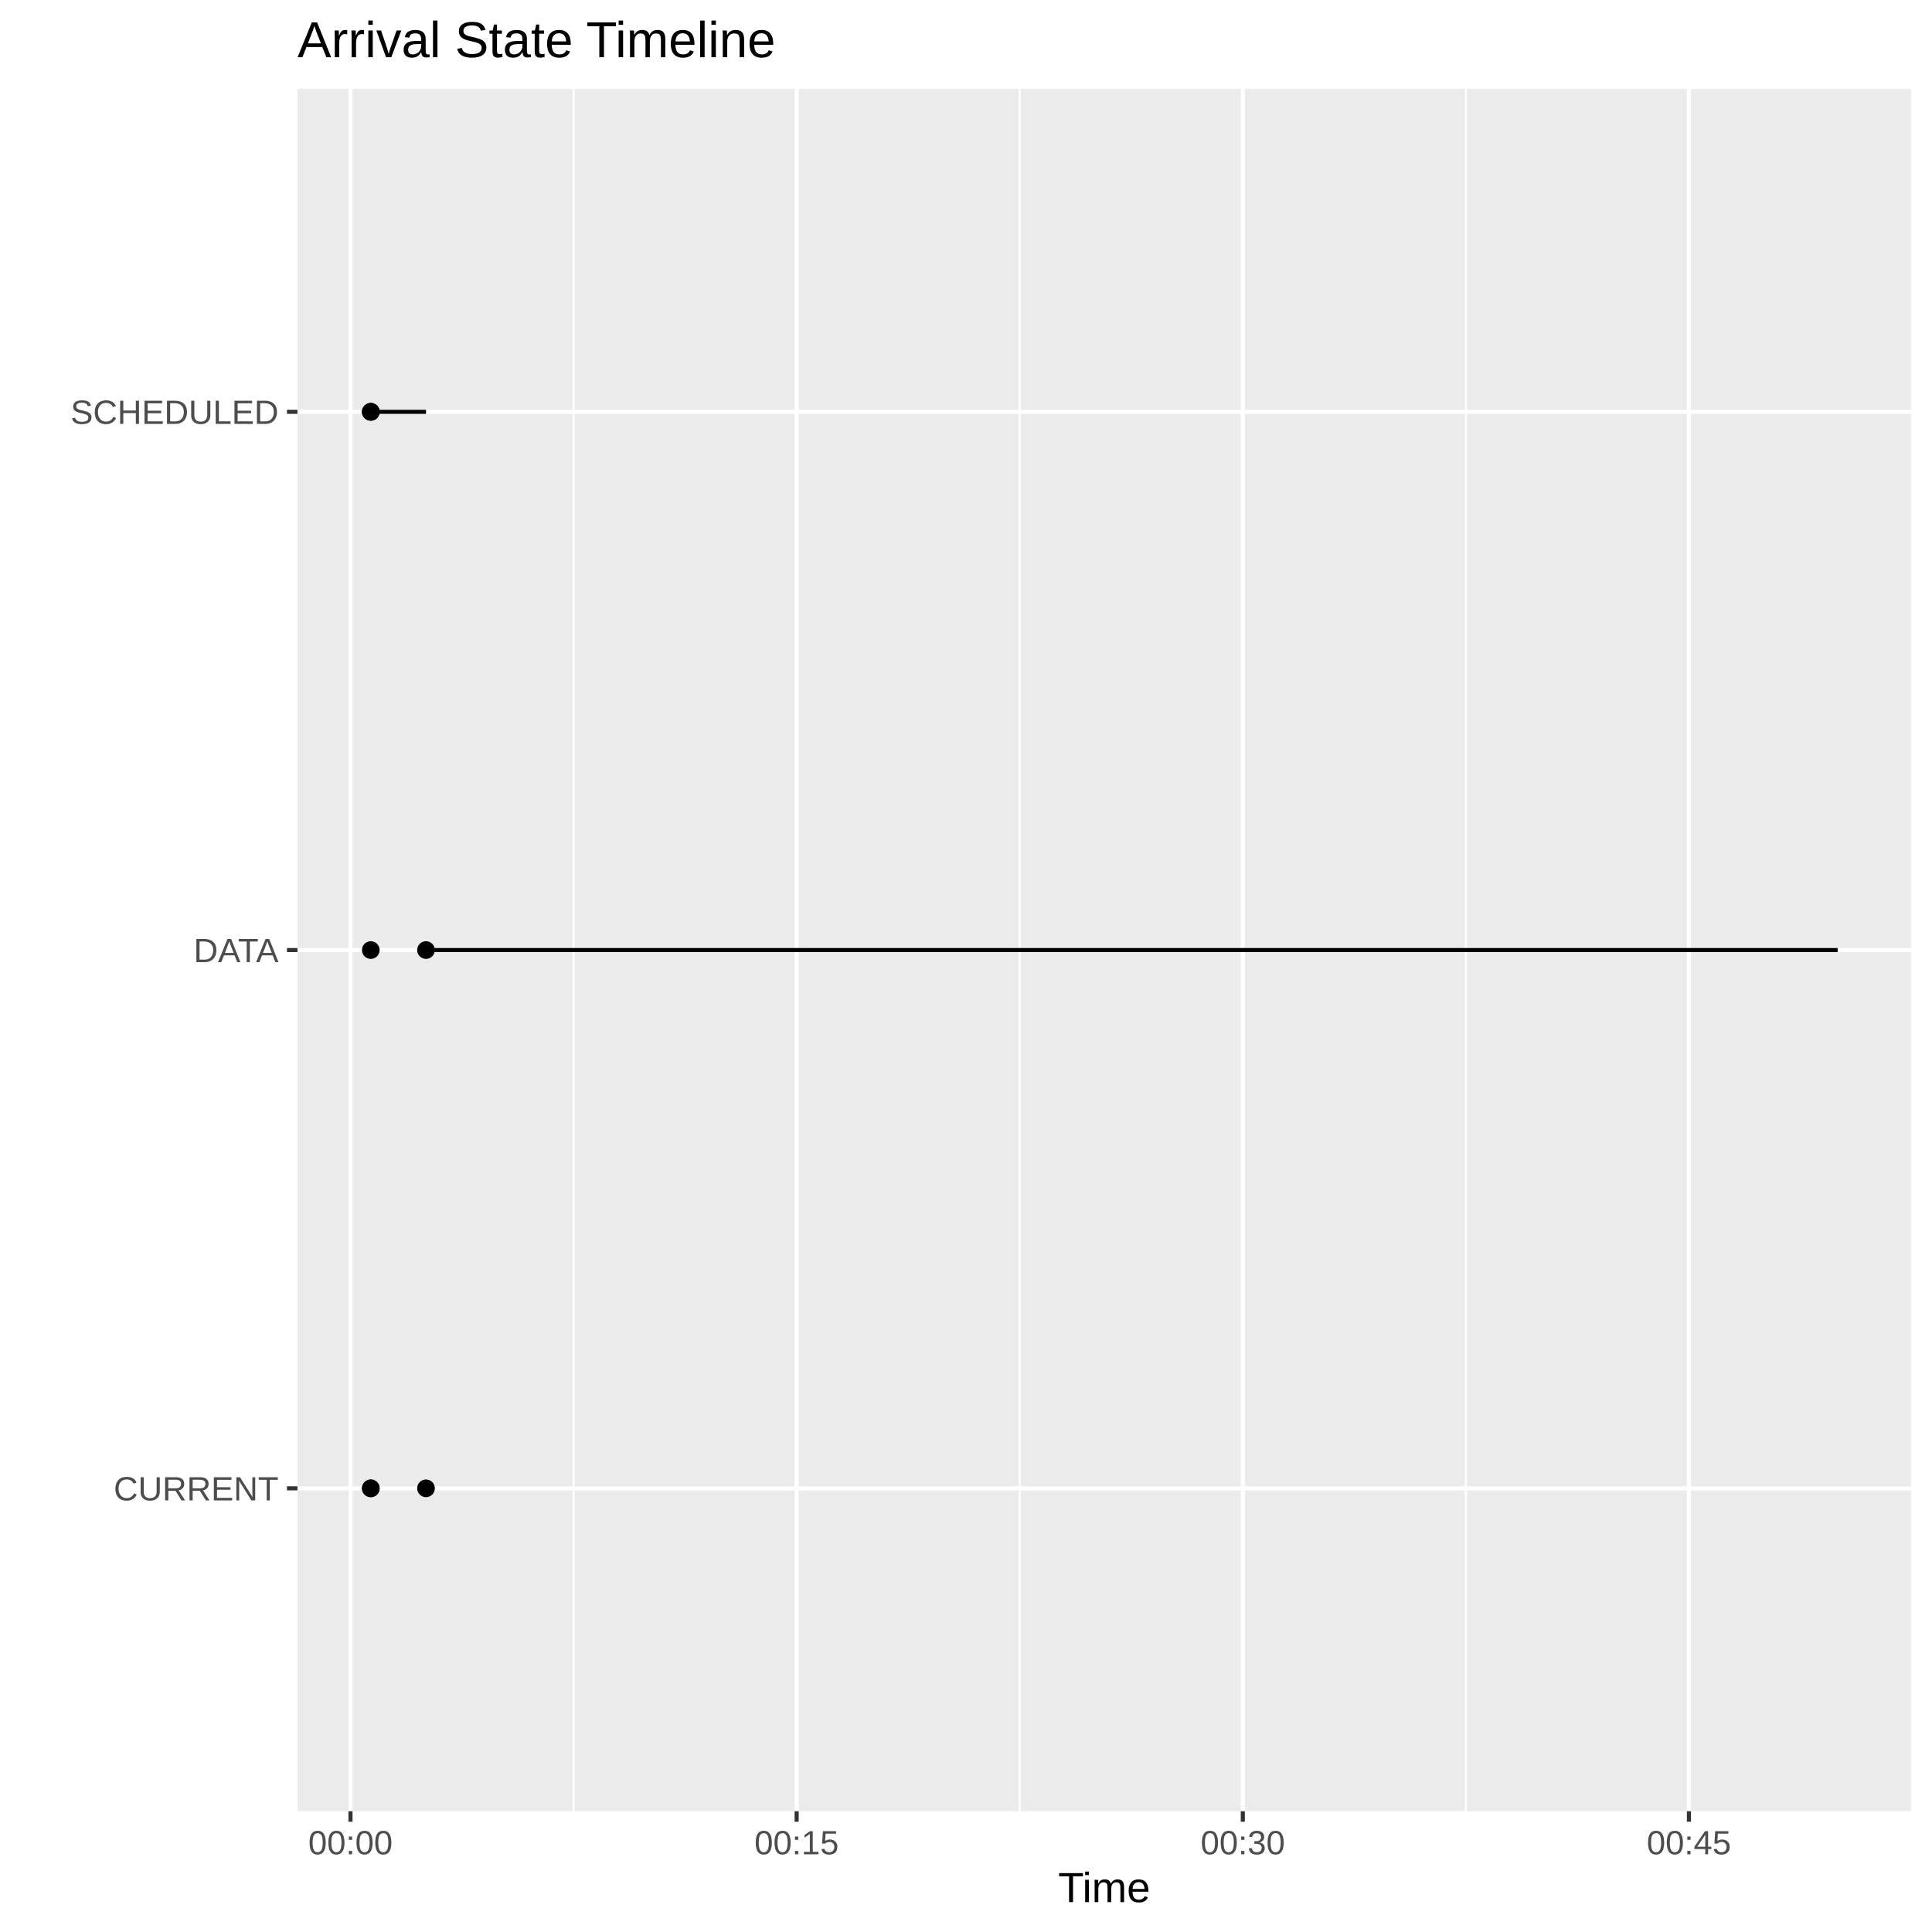
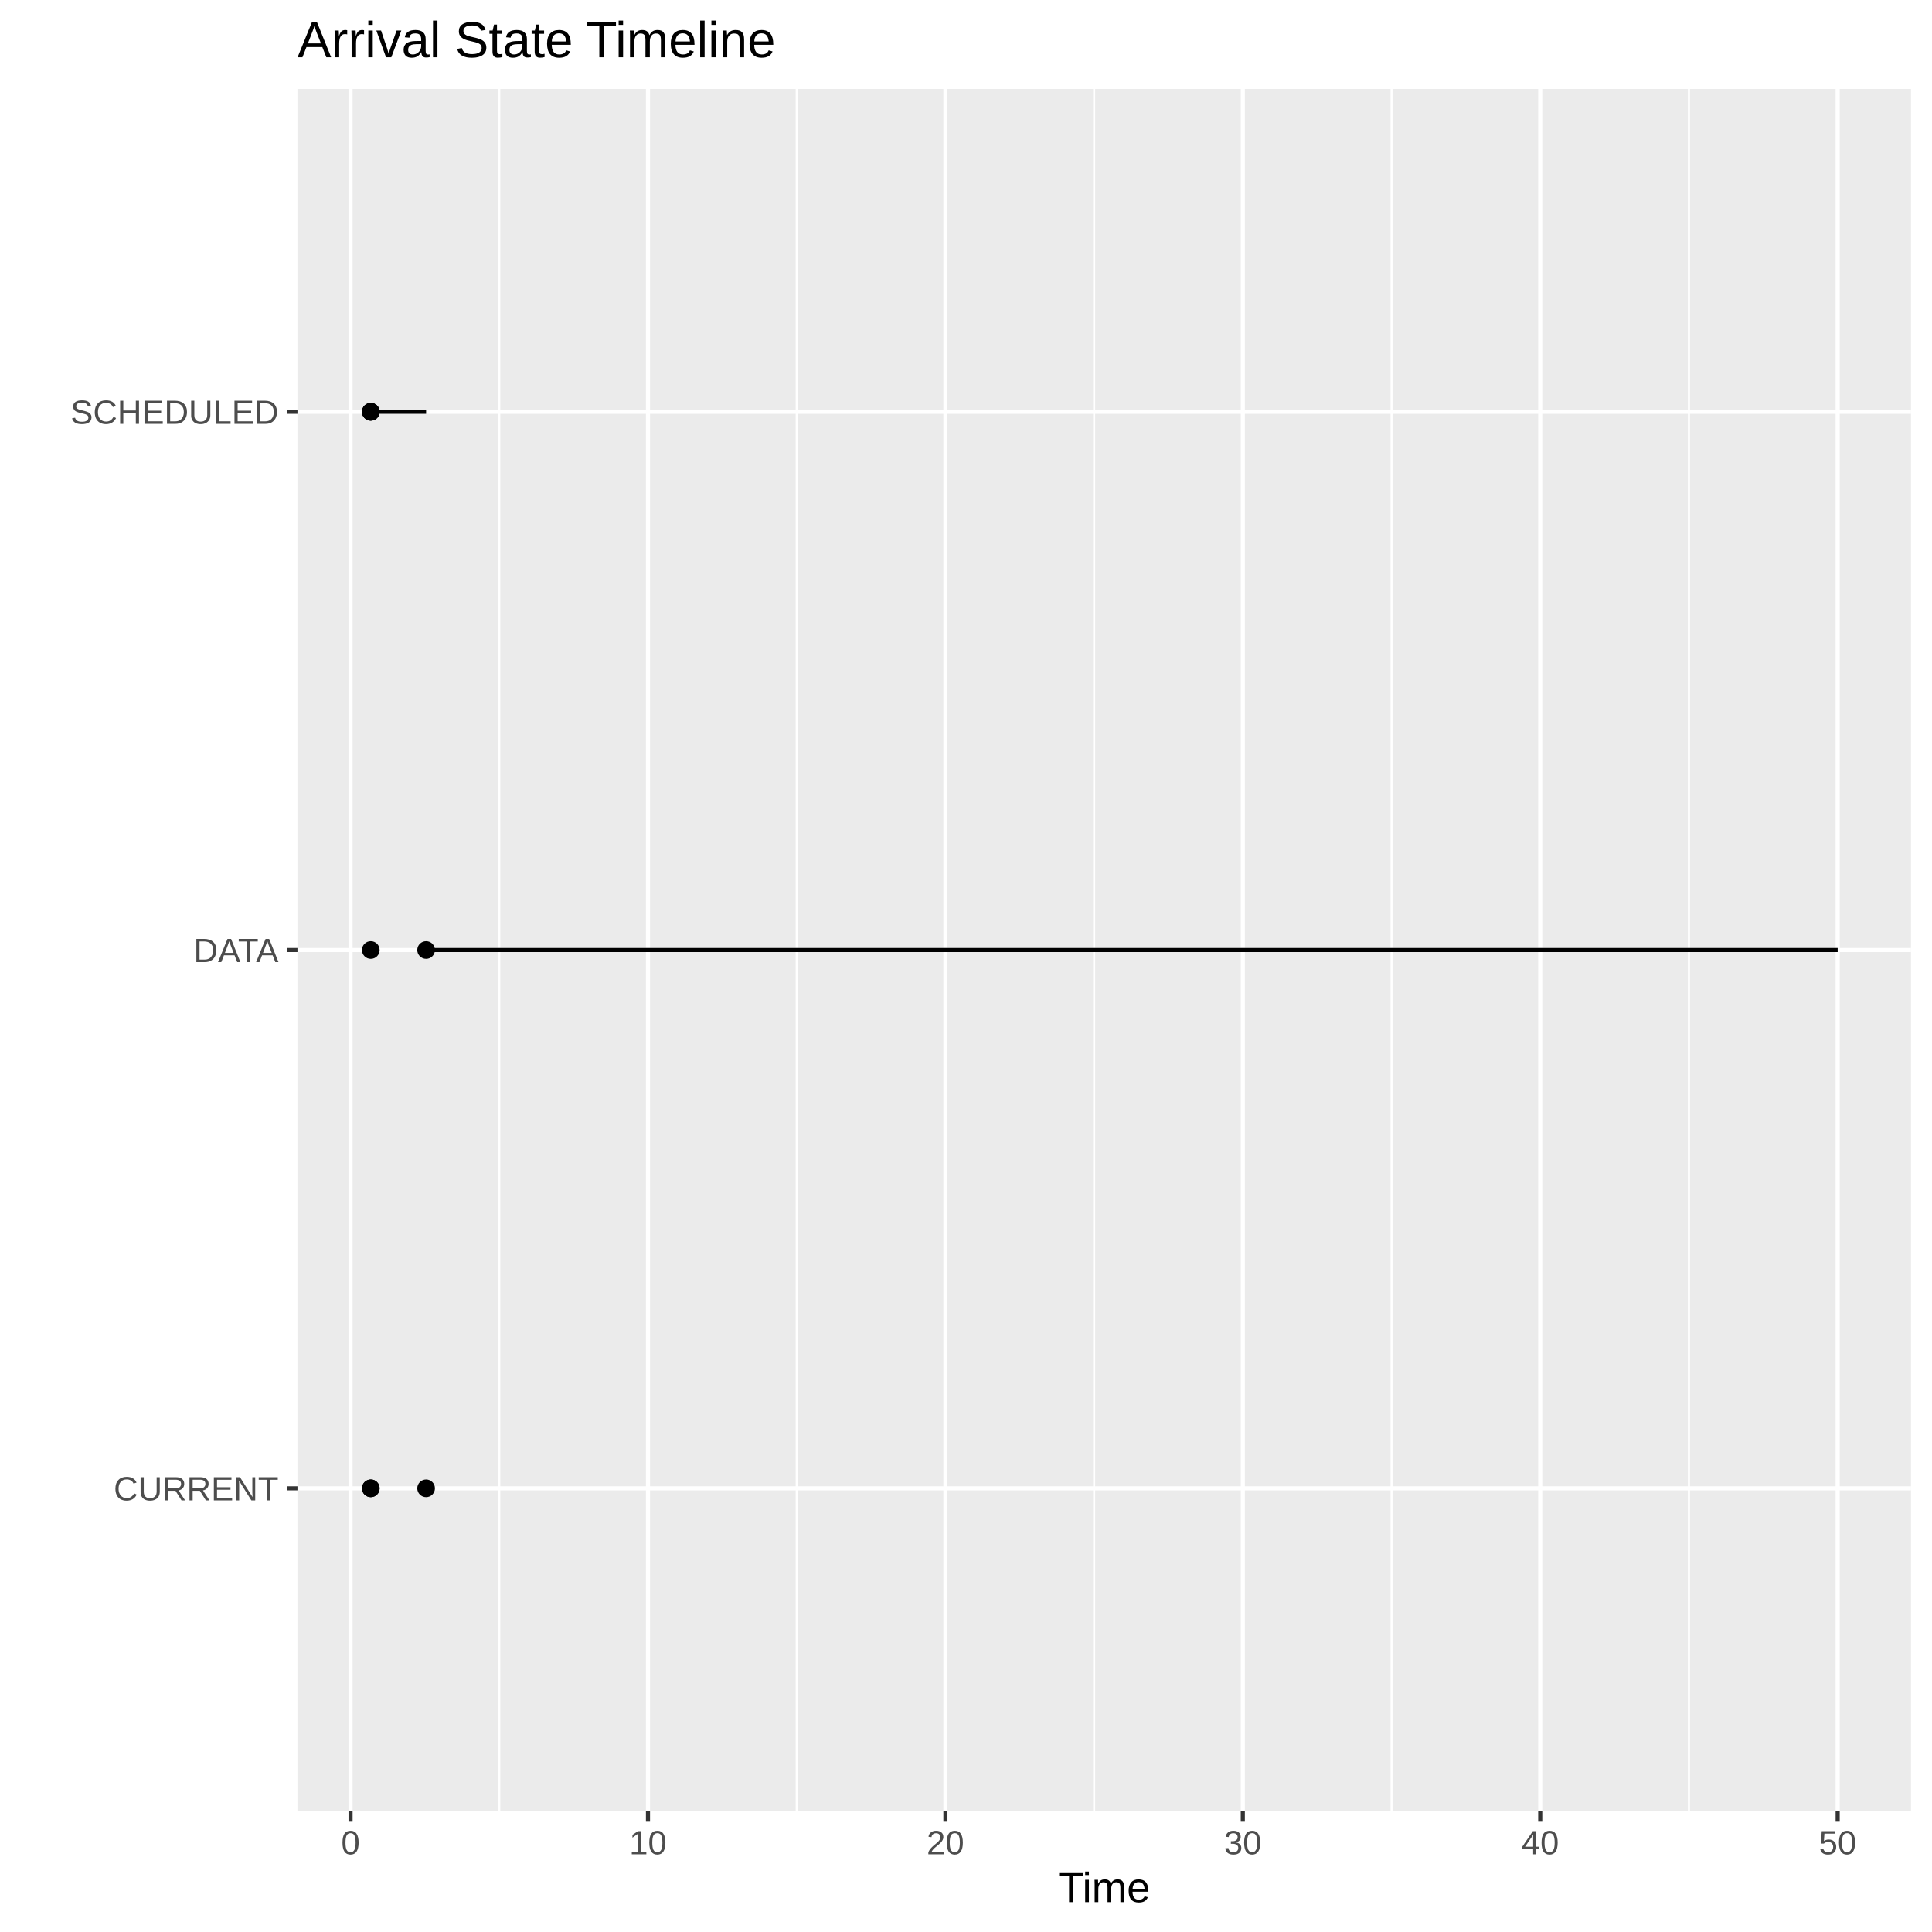
<svg xmlns="http://www.w3.org/2000/svg" class="svglite" width="504.00pt" height="504.00pt" viewBox="0 0 504.00 504.00">
  <defs>
    <style type="text/css">
            
    .svglite line, .svglite polyline, .svglite polygon, .svglite path, .svglite rect, .svglite circle {
      fill: none;
      stroke: #000000;
      stroke-linecap: round;
      stroke-linejoin: round;
      stroke-miterlimit: 10.00;
    }
    .svglite text {
      white-space: pre;
    }
  
        </style>
  </defs>
  <rect width="100%" height="100%" style="stroke: none; fill: #FFFFFF;" />
  <defs>
    <clipPath id="cpMC4wMHw1MDQuMDB8MC4wMHw1MDQuMDA=">
      <rect x="0.00" y="0.00" width="504.00" height="504.00" />
    </clipPath>
  </defs>
  <g clip-path="url(#cpMC4wMHw1MDQuMDB8MC4wMHw1MDQuMDA=)">
    <rect x="0.00" y="-0" width="504.00" height="504.00" style="stroke-width: 1.07; stroke: #FFFFFF; fill: #FFFFFF;" />
  </g>
  <defs>
    <clipPath id="cpNzcuNjB8NDk4LjUyfDIzLjE4fDQ3Mi41MA==">
      <rect x="77.60" y="23.18" width="420.92" height="449.33" />
    </clipPath>
  </defs>
  <g clip-path="url(#cpNzcuNjB8NDk4LjUyfDIzLjE4fDQ3Mi41MA==)">
    <rect x="77.60" y="23.18" width="420.92" height="449.33" style="stroke-width: 1.07; stroke: none; fill: #EBEBEB;" />
-     <polyline points="149.63,472.50 149.63,23.18 " style="stroke-width: 0.53; stroke: #FFFFFF; stroke-linecap: butt;" />
-     <polyline points="266.01,472.50 266.01,23.18 " style="stroke-width: 0.53; stroke: #FFFFFF; stroke-linecap: butt;" />
-     <polyline points="382.40,472.50 382.40,23.18 " style="stroke-width: 0.53; stroke: #FFFFFF; stroke-linecap: butt;" />
+     <polyline points="130.25,472.50 130.25,23.18 " style="stroke-width: 0.53; stroke: #FFFFFF; stroke-linecap: butt;" />
+     <polyline points="207.83,472.50 207.83,23.18 " style="stroke-width: 0.53; stroke: #FFFFFF; stroke-linecap: butt;" />
+     <polyline points="285.42,472.50 285.42,23.18 " style="stroke-width: 0.53; stroke: #FFFFFF; stroke-linecap: butt;" />
+     <polyline points="363.01,472.50 363.01,23.18 " style="stroke-width: 0.53; stroke: #FFFFFF; stroke-linecap: butt;" />
+     <polyline points="440.59,472.50 440.59,23.18 " style="stroke-width: 0.53; stroke: #FFFFFF; stroke-linecap: butt;" />
    <polyline points="77.60,388.26 498.52,388.26 " style="stroke-width: 1.07; stroke: #FFFFFF; stroke-linecap: butt;" />
    <polyline points="77.60,247.84 498.52,247.84 " style="stroke-width: 1.07; stroke: #FFFFFF; stroke-linecap: butt;" />
    <polyline points="77.60,107.43 498.52,107.43 " style="stroke-width: 1.07; stroke: #FFFFFF; stroke-linecap: butt;" />
-     <polyline points="91.43,472.50 91.43,23.18 " style="stroke-width: 1.07; stroke: #FFFFFF; stroke-linecap: butt;" />
-     <polyline points="207.82,472.50 207.82,23.18 " style="stroke-width: 1.07; stroke: #FFFFFF; stroke-linecap: butt;" />
+     <polyline points="91.45,472.50 91.45,23.18 " style="stroke-width: 1.07; stroke: #FFFFFF; stroke-linecap: butt;" />
+     <polyline points="169.04,472.50 169.04,23.18 " style="stroke-width: 1.07; stroke: #FFFFFF; stroke-linecap: butt;" />
+     <polyline points="246.63,472.50 246.63,23.18 " style="stroke-width: 1.07; stroke: #FFFFFF; stroke-linecap: butt;" />
    <polyline points="324.21,472.50 324.21,23.18 " style="stroke-width: 1.07; stroke: #FFFFFF; stroke-linecap: butt;" />
-     <polyline points="440.59,472.50 440.59,23.18 " style="stroke-width: 1.07; stroke: #FFFFFF; stroke-linecap: butt;" />
+     <polyline points="401.80,472.50 401.80,23.18 " style="stroke-width: 1.07; stroke: #FFFFFF; stroke-linecap: butt;" />
+     <polyline points="479.39,472.50 479.39,23.18 " style="stroke-width: 1.07; stroke: #FFFFFF; stroke-linecap: butt;" />
    <line x1="96.73" y1="247.84" x2="96.73" y2="247.84" style="stroke-width: 1.07; stroke-linecap: butt;" />
    <line x1="96.73" y1="107.43" x2="96.73" y2="107.43" style="stroke-width: 1.07; stroke-linecap: butt;" />
    <line x1="96.73" y1="388.26" x2="96.73" y2="388.26" style="stroke-width: 1.07; stroke-linecap: butt;" />
    <line x1="96.73" y1="107.43" x2="96.73" y2="107.43" style="stroke-width: 1.07; stroke-linecap: butt;" />
    <line x1="96.73" y1="388.26" x2="96.73" y2="388.26" style="stroke-width: 1.07; stroke-linecap: butt;" />
-     <line x1="96.73" y1="107.43" x2="111.13" y2="107.43" style="stroke-width: 1.07; stroke-linecap: butt;" />
-     <line x1="111.13" y1="388.26" x2="111.13" y2="388.26" style="stroke-width: 1.07; stroke-linecap: butt;" />
-     <line x1="111.13" y1="247.84" x2="479.39" y2="247.84" style="stroke-width: 1.07; stroke-linecap: butt;" />
+     <line x1="96.73" y1="107.43" x2="111.16" y2="107.43" style="stroke-width: 1.07; stroke-linecap: butt;" />
+     <line x1="111.16" y1="388.26" x2="111.16" y2="388.26" style="stroke-width: 1.07; stroke-linecap: butt;" />
+     <line x1="111.16" y1="247.84" x2="479.39" y2="247.84" style="stroke-width: 1.07; stroke-linecap: butt;" />
    <circle cx="96.73" cy="247.84" r="1.95" style="stroke-width: 0.71; fill: #000000;" />
    <circle cx="96.73" cy="107.43" r="1.95" style="stroke-width: 0.71; fill: #000000;" />
    <circle cx="96.73" cy="388.26" r="1.95" style="stroke-width: 0.71; fill: #000000;" />
    <circle cx="96.73" cy="107.43" r="1.95" style="stroke-width: 0.71; fill: #000000;" />
    <circle cx="96.73" cy="388.26" r="1.95" style="stroke-width: 0.71; fill: #000000;" />
    <circle cx="96.73" cy="107.43" r="1.95" style="stroke-width: 0.71; fill: #000000;" />
-     <circle cx="111.13" cy="388.26" r="1.95" style="stroke-width: 0.71; fill: #000000;" />
-     <circle cx="111.13" cy="247.84" r="1.95" style="stroke-width: 0.71; fill: #000000;" />
+     <circle cx="111.16" cy="388.26" r="1.95" style="stroke-width: 0.71; fill: #000000;" />
+     <circle cx="111.16" cy="247.84" r="1.95" style="stroke-width: 0.71; fill: #000000;" />
  </g>
  <g clip-path="url(#cpMC4wMHw1MDQuMDB8MC4wMHw1MDQuMDA=)">
    <text x="72.67" y="391.41" text-anchor="end" style="font-size: 8.80px;fill: #4D4D4D; font-family: &quot;Arial&quot;;" textLength="42.99px" lengthAdjust="spacingAndGlyphs">CURRENT</text>
    <text x="72.67" y="250.99" text-anchor="end" style="font-size: 8.80px;fill: #4D4D4D; font-family: &quot;Arial&quot;;" textLength="22.15px" lengthAdjust="spacingAndGlyphs">DATA</text>
    <text x="72.67" y="110.58" text-anchor="end" style="font-size: 8.80px;fill: #4D4D4D; font-family: &quot;Arial&quot;;" textLength="54.25px" lengthAdjust="spacingAndGlyphs">SCHEDULED</text>
    <polyline points="74.86,388.26 77.60,388.26 " style="stroke-width: 1.07; stroke: #333333; stroke-linecap: butt;" />
    <polyline points="74.86,247.84 77.60,247.84 " style="stroke-width: 1.07; stroke: #333333; stroke-linecap: butt;" />
    <polyline points="74.86,107.43 77.60,107.43 " style="stroke-width: 1.07; stroke: #333333; stroke-linecap: butt;" />
-     <polyline points="91.43,475.24 91.43,472.50 " style="stroke-width: 1.07; stroke: #333333; stroke-linecap: butt;" />
-     <polyline points="207.82,475.24 207.82,472.50 " style="stroke-width: 1.07; stroke: #333333; stroke-linecap: butt;" />
+     <polyline points="91.45,475.24 91.45,472.50 " style="stroke-width: 1.07; stroke: #333333; stroke-linecap: butt;" />
+     <polyline points="169.04,475.24 169.04,472.50 " style="stroke-width: 1.07; stroke: #333333; stroke-linecap: butt;" />
+     <polyline points="246.63,475.24 246.63,472.50 " style="stroke-width: 1.07; stroke: #333333; stroke-linecap: butt;" />
    <polyline points="324.21,475.24 324.21,472.50 " style="stroke-width: 1.07; stroke: #333333; stroke-linecap: butt;" />
-     <polyline points="440.59,475.24 440.59,472.50 " style="stroke-width: 1.07; stroke: #333333; stroke-linecap: butt;" />
-     <text x="91.43" y="483.74" text-anchor="middle" style="font-size: 8.80px;fill: #4D4D4D; font-family: &quot;Arial&quot;;" textLength="22.03px" lengthAdjust="spacingAndGlyphs">00:00</text>
-     <text x="207.82" y="483.74" text-anchor="middle" style="font-size: 8.80px;fill: #4D4D4D; font-family: &quot;Arial&quot;;" textLength="22.03px" lengthAdjust="spacingAndGlyphs">00:15</text>
-     <text x="324.21" y="483.74" text-anchor="middle" style="font-size: 8.80px;fill: #4D4D4D; font-family: &quot;Arial&quot;;" textLength="22.03px" lengthAdjust="spacingAndGlyphs">00:30</text>
-     <text x="440.59" y="483.74" text-anchor="middle" style="font-size: 8.80px;fill: #4D4D4D; font-family: &quot;Arial&quot;;" textLength="22.03px" lengthAdjust="spacingAndGlyphs">00:45</text>
+     <polyline points="401.80,475.24 401.80,472.50 " style="stroke-width: 1.07; stroke: #333333; stroke-linecap: butt;" />
+     <polyline points="479.39,475.24 479.39,472.50 " style="stroke-width: 1.07; stroke: #333333; stroke-linecap: butt;" />
+     <text x="91.45" y="483.74" text-anchor="middle" style="font-size: 8.80px;fill: #4D4D4D; font-family: &quot;Arial&quot;;" textLength="4.90px" lengthAdjust="spacingAndGlyphs">0</text>
+     <text x="169.04" y="483.74" text-anchor="middle" style="font-size: 8.80px;fill: #4D4D4D; font-family: &quot;Arial&quot;;" textLength="9.79px" lengthAdjust="spacingAndGlyphs">10</text>
+     <text x="246.63" y="483.74" text-anchor="middle" style="font-size: 8.80px;fill: #4D4D4D; font-family: &quot;Arial&quot;;" textLength="9.79px" lengthAdjust="spacingAndGlyphs">20</text>
+     <text x="324.21" y="483.74" text-anchor="middle" style="font-size: 8.80px;fill: #4D4D4D; font-family: &quot;Arial&quot;;" textLength="9.79px" lengthAdjust="spacingAndGlyphs">30</text>
+     <text x="401.80" y="483.74" text-anchor="middle" style="font-size: 8.80px;fill: #4D4D4D; font-family: &quot;Arial&quot;;" textLength="9.79px" lengthAdjust="spacingAndGlyphs">40</text>
+     <text x="479.39" y="483.74" text-anchor="middle" style="font-size: 8.80px;fill: #4D4D4D; font-family: &quot;Arial&quot;;" textLength="9.79px" lengthAdjust="spacingAndGlyphs">50</text>
    <text x="288.06" y="496.20" text-anchor="middle" style="font-size: 11.00px; font-family: &quot;Arial&quot;;" textLength="24.03px" lengthAdjust="spacingAndGlyphs">Time</text>
    <text x="77.60" y="14.93" style="font-size: 13.20px; font-family: &quot;Arial&quot;;" textLength="124.62px" lengthAdjust="spacingAndGlyphs">Arrival State Timeline</text>
  </g>
</svg>
